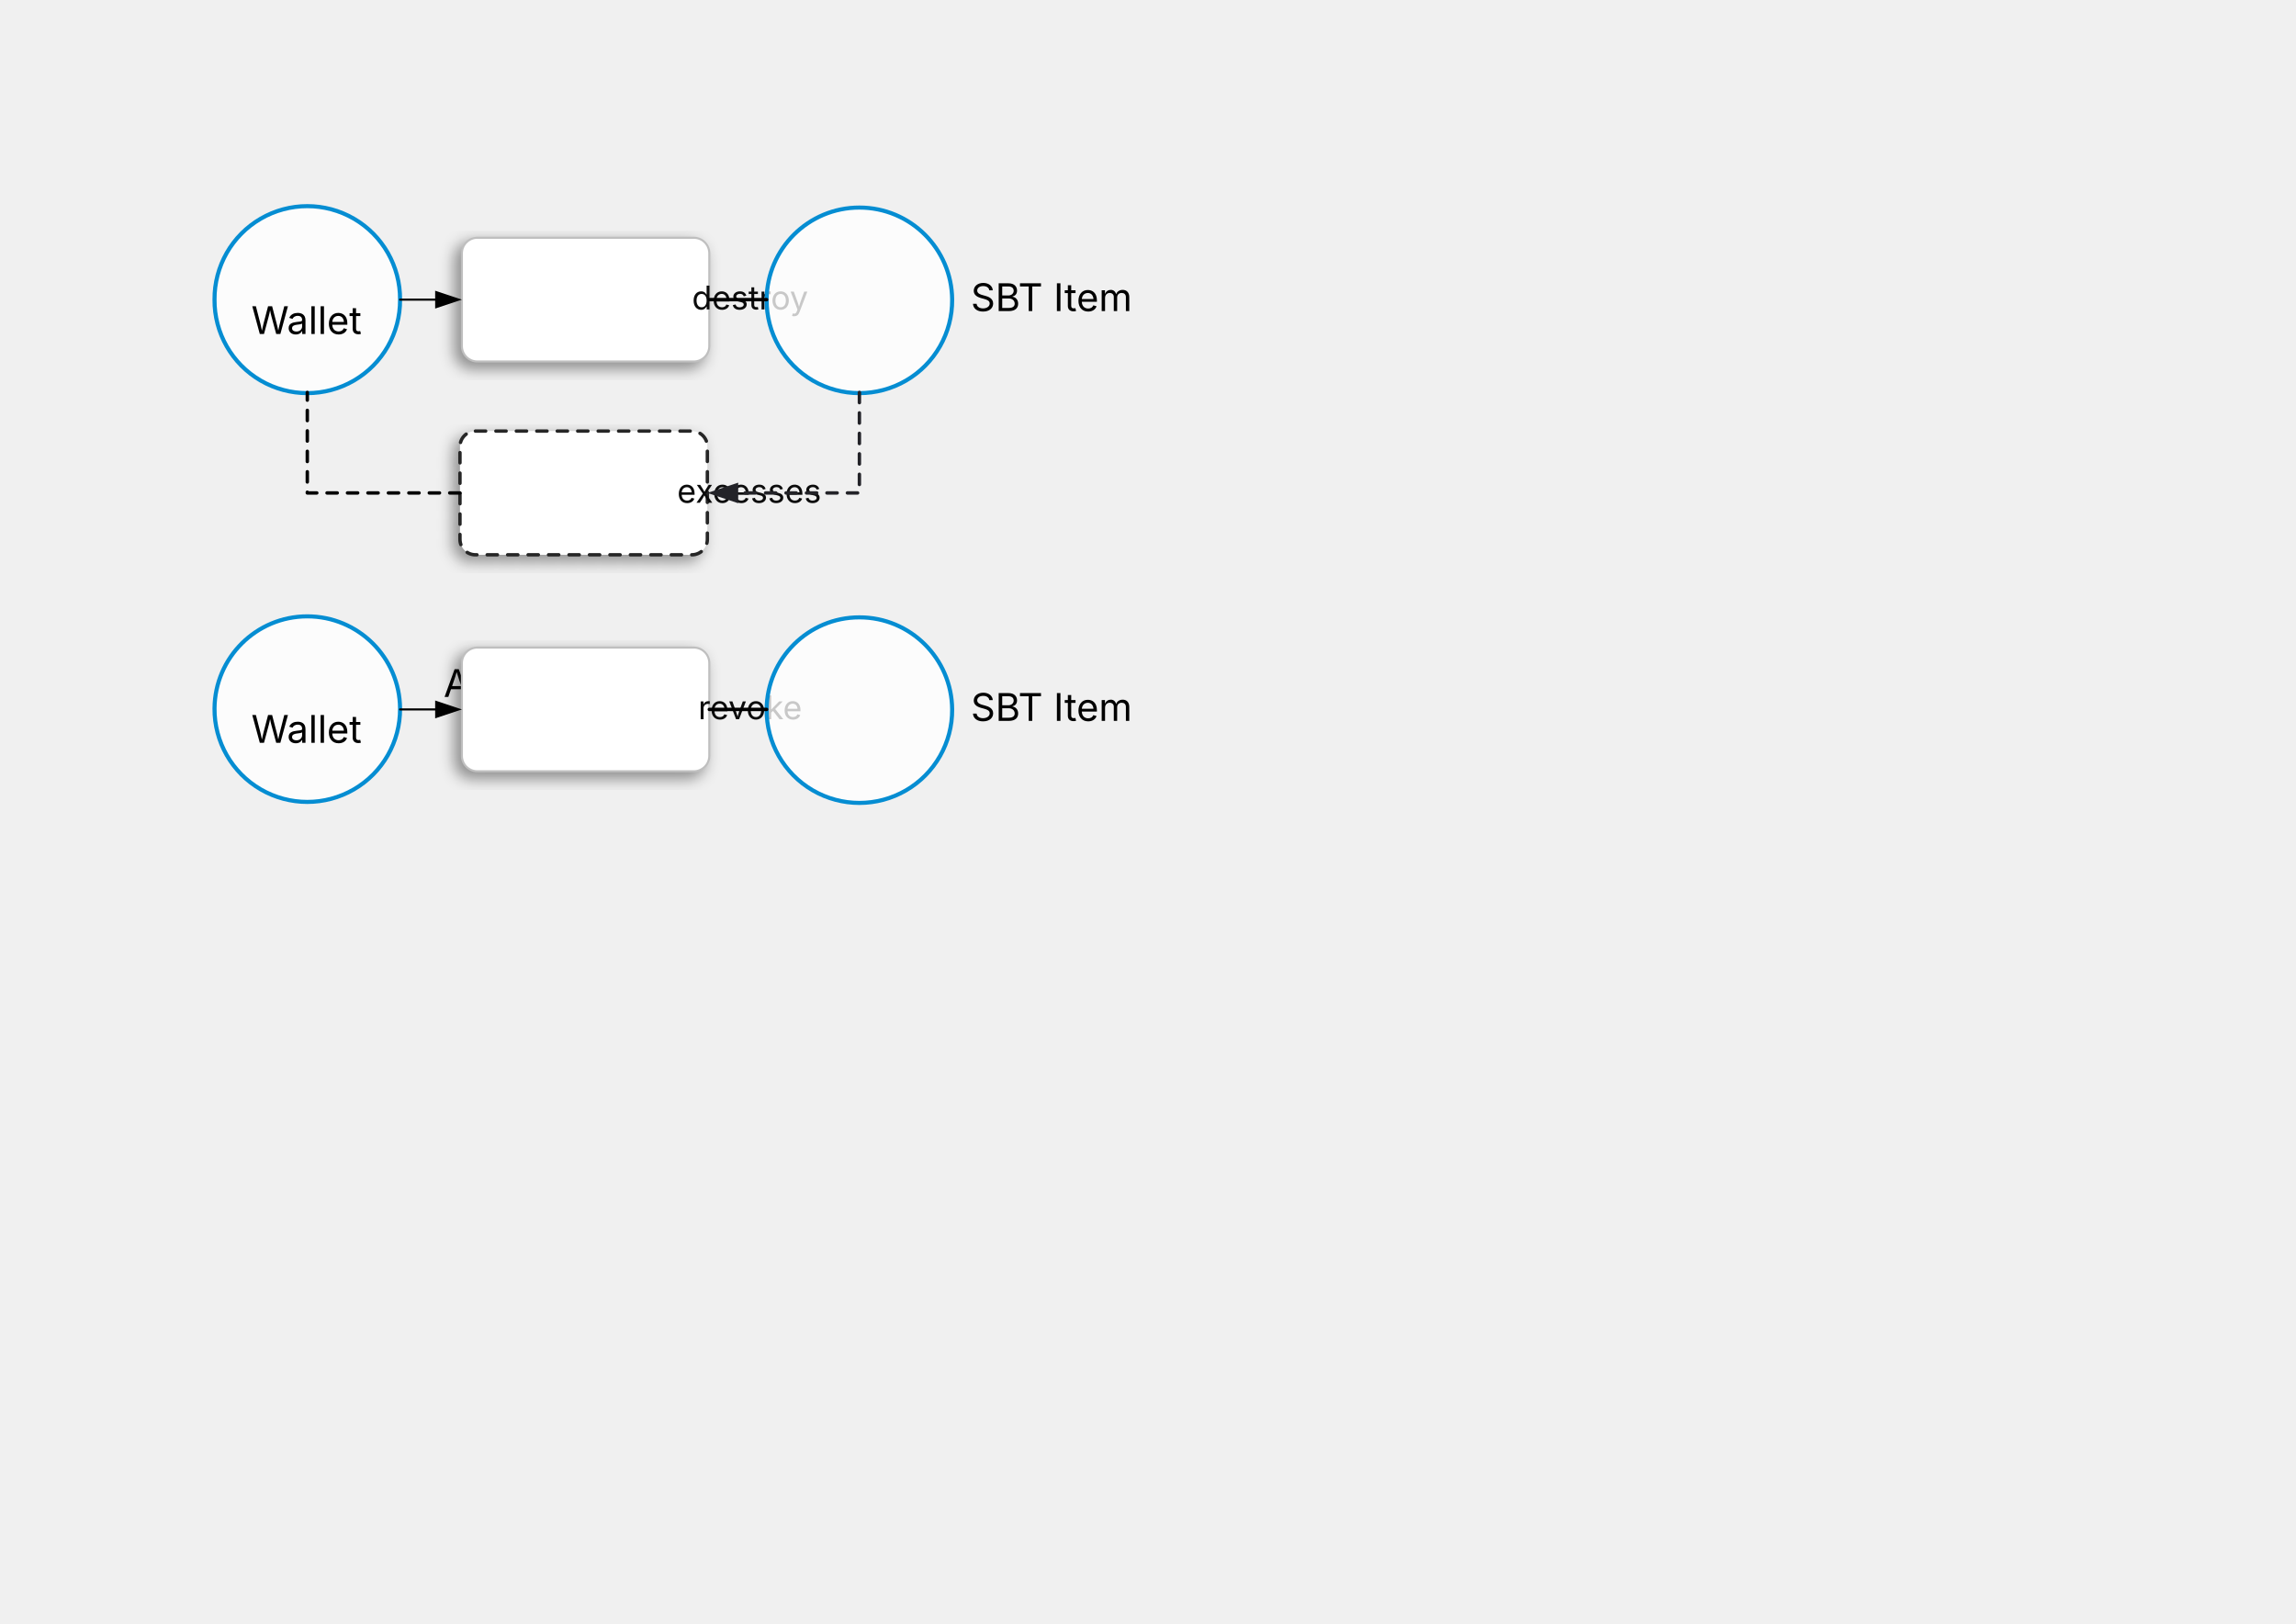
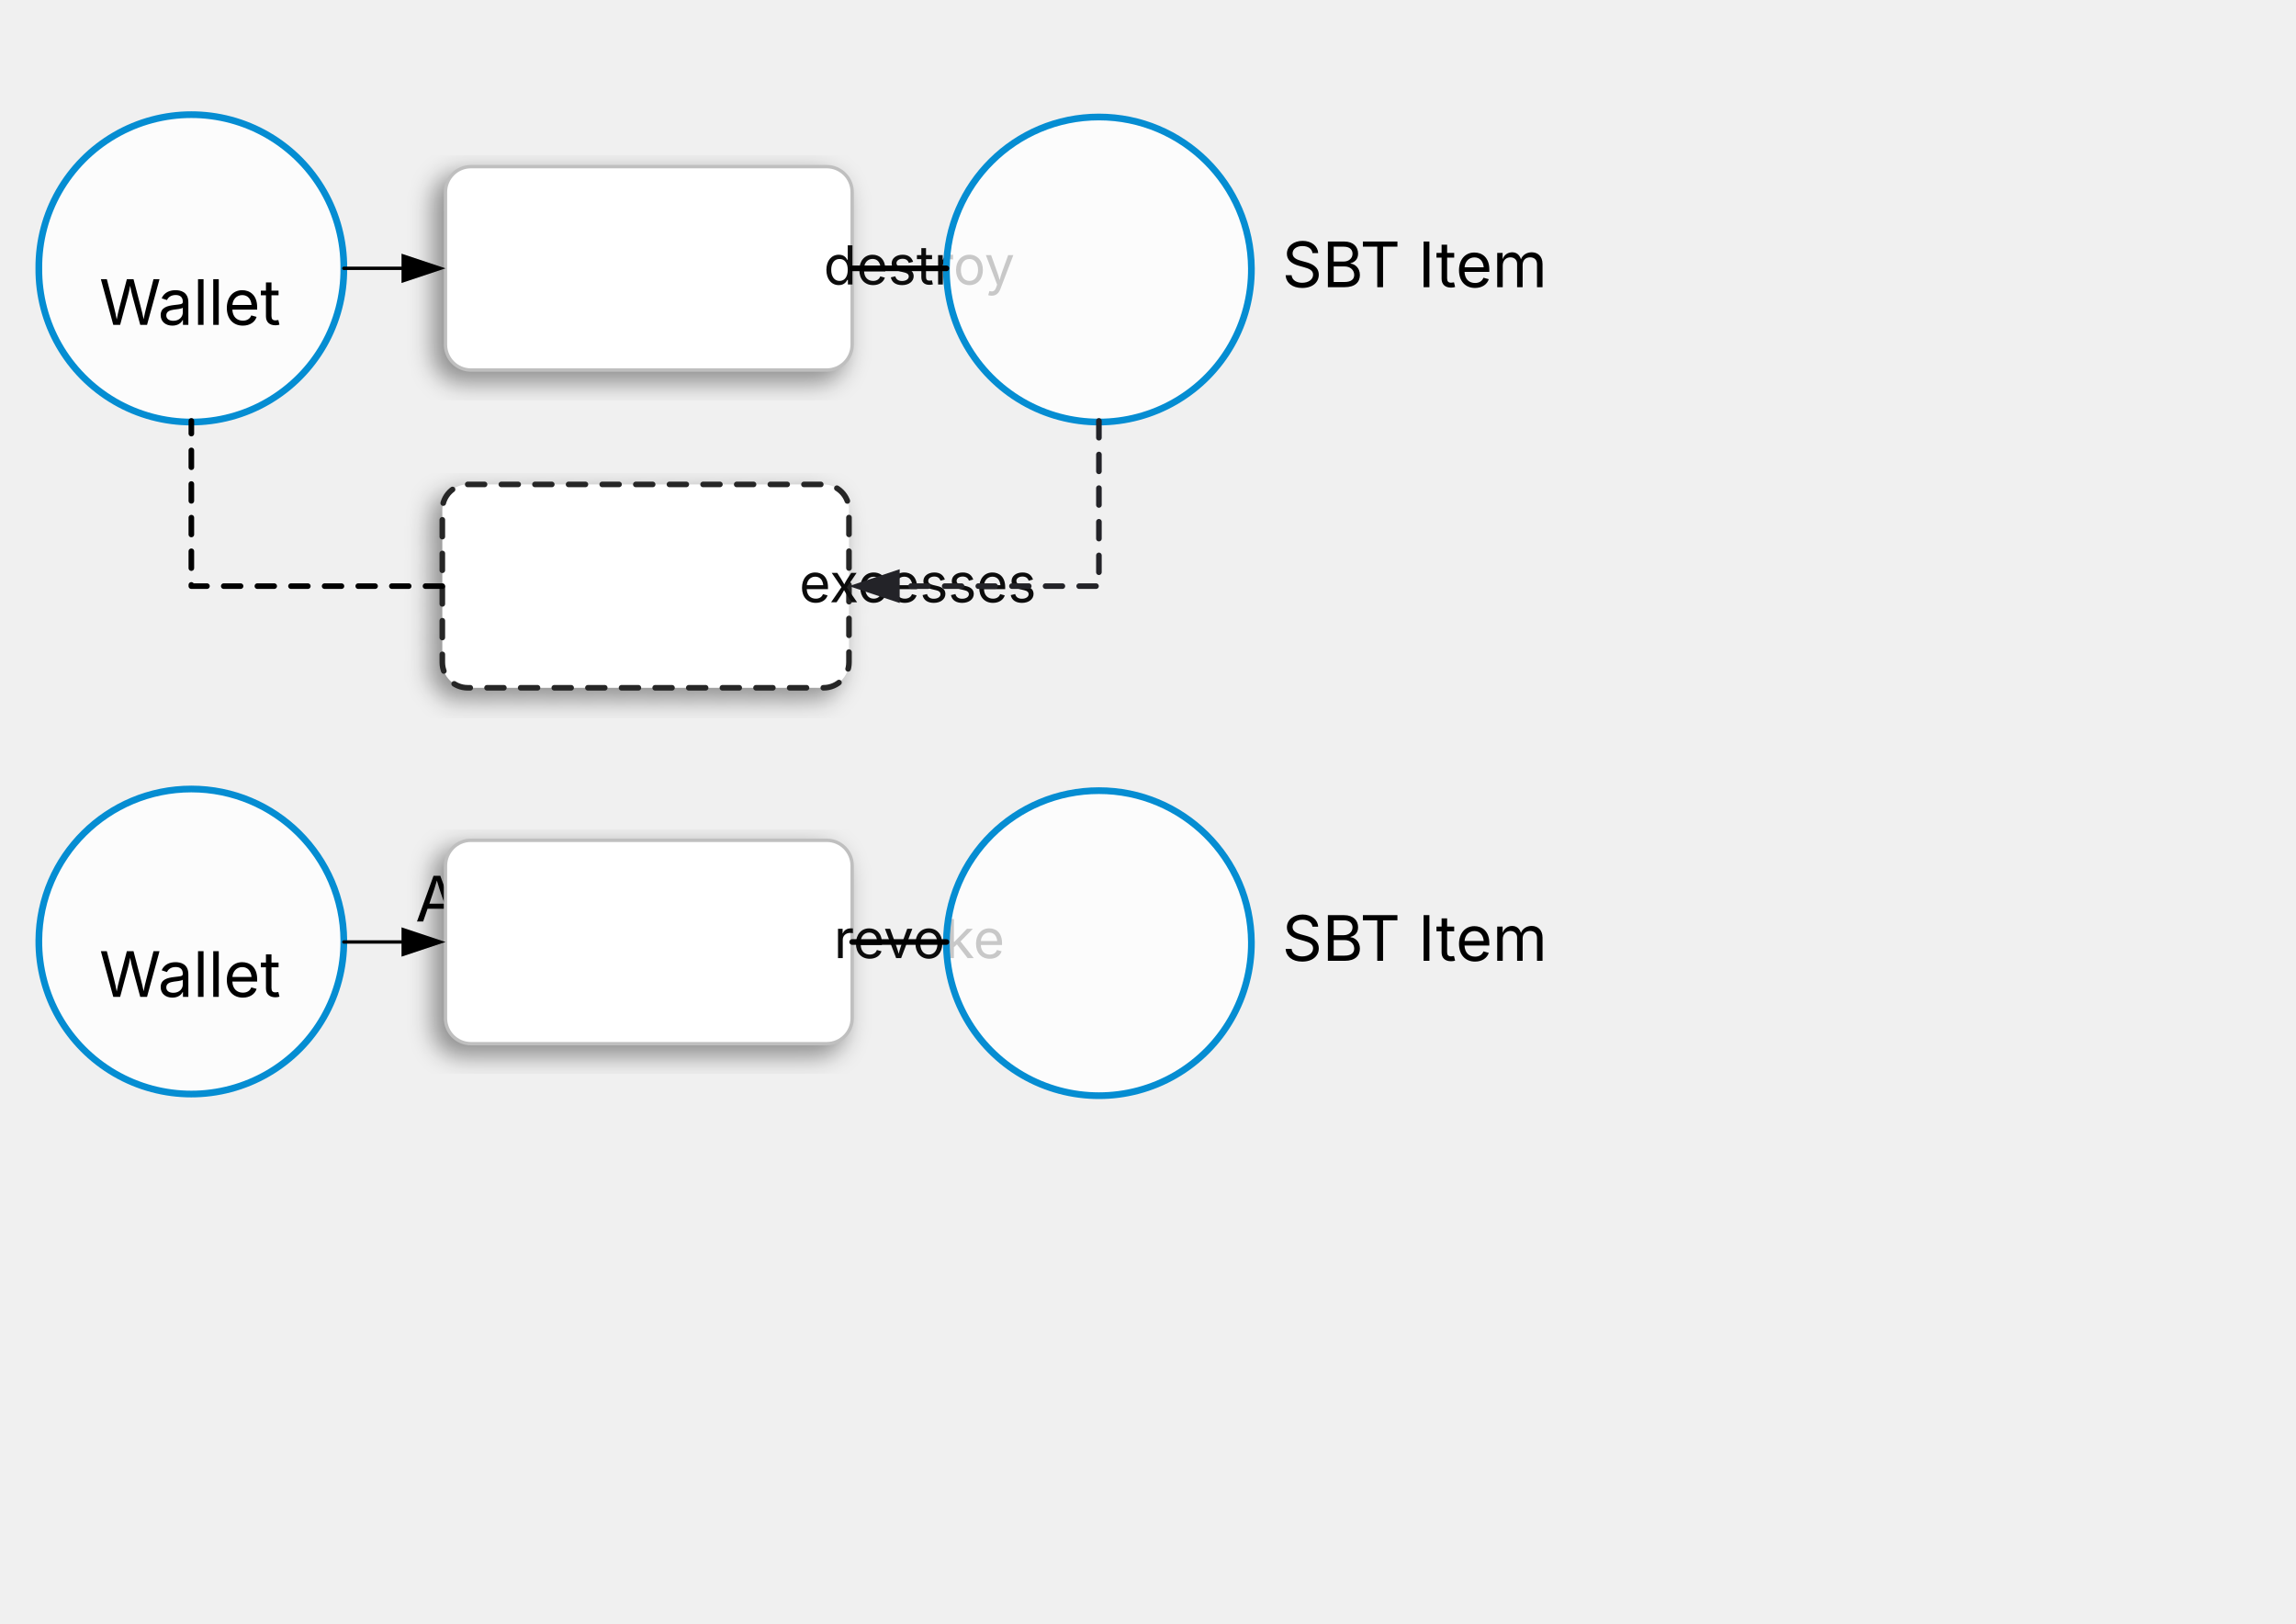
- <svg xmlns="http://www.w3.org/2000/svg" xmlns:ns1="http://schemas.microsoft.com/visio/2003/SVGExtensions/" xmlns:xlink="http://www.w3.org/1999/xlink" width="11.693in" height="8.268in" viewBox="0 0 841.89 595.276" xml:space="preserve" color-interpolation-filters="sRGB" class="st17">
+ <svg xmlns="http://www.w3.org/2000/svg" xmlns:ns1="http://schemas.microsoft.com/visio/2003/SVGExtensions/" xmlns:xlink="http://www.w3.org/1999/xlink" width="11.693in" height="8.268in" viewBox="70 50 512.139 362.119" xml:space="preserve" color-interpolation-filters="sRGB" class="st17">
  <ns1:documentProperties ns1:langID="1049" ns1:metric="true" ns1:viewMarkup="false">
    <ns1:userDefs>
      <ns1:ud ns1:nameU="msvNoAutoConnect" ns1:val="VT0(0):26" />
      <ns1:ud ns1:nameU="msvConvertTheme" />
      <ns1:ud ns1:nameU="visV14CFF" ns1:prompt="" ns1:val="VT0(1):26" />
      <ns1:ud ns1:nameU="visFlowchartType" ns1:prompt="" ns1:val="VT4(CrossFunctional)" />
    </ns1:userDefs>
  </ns1:documentProperties>
  <style type="text/css">
	
		.st1 {fill:none;stroke:none;stroke-linecap:round;stroke-linejoin:round;stroke-width:2.25}
		.st2 {fill:#ffffff;fill-opacity:0.77;stroke:#058dd2;stroke-linecap:butt;stroke-width:1.5}
		.st3 {fill:#000000;font-family:Inter;font-size:1.167em}
		.st4 {font-size:1em}
		.st5 {visibility:visible}
		.st6 {fill:#000000;fill-opacity:0.4;filter:url(#filter_2.6666667461395);stroke:#000000;stroke-linecap:round;stroke-linejoin:round;stroke-opacity:0.4}
		.st7 {fill:#ffffff;stroke:#bfbfbf;stroke-linecap:round;stroke-linejoin:round;stroke-width:0.75}
		.st8 {fill:#0c0c0c;font-family:Inter;font-size:1em}
		.st9 {fill:#000000;fill-opacity:0.4;filter:url(#filter_2.6666667461395);stroke:#000000;stroke-dasharray:3.75,3.75;stroke-linecap:round;stroke-linejoin:round;stroke-opacity:0.4}
		.st10 {fill:#ffffff;stroke:#262626;stroke-dasharray:3.75,3.75;stroke-linecap:round;stroke-linejoin:round;stroke-width:1.25}
		.st11 {stroke:#000000;stroke-linecap:round;stroke-linejoin:round;stroke-width:1.25}
		.st12 {marker-end:url(#mrkr13-42);stroke:#232328;stroke-dasharray:3.75,3.75;stroke-linecap:round;stroke-linejoin:round;stroke-width:1.25}
		.st13 {fill:#232328;fill-opacity:1;stroke:#232328;stroke-opacity:1;stroke-width:0.332}
		.st14 {marker-end:url(#mrkr13-49);stroke:#000000;stroke-linecap:round;stroke-linejoin:round;stroke-width:0.75}
		.st15 {fill:#000000;fill-opacity:1;stroke:#000000;stroke-opacity:1;stroke-width:0.229}
		.st16 {stroke:#000000;stroke-dasharray:3.75,3.75;stroke-linecap:round;stroke-linejoin:round;stroke-width:1.25}
		.st17 {fill:none;fill-rule:evenodd;font-size:12px;overflow:visible;stroke-linecap:square;stroke-miterlimit:3}
	
	</style>
  <defs id="Patterns_And_Gradients">
    <linearGradient id="grad0-34" x1="0" y1="0" x2="1" y2="0" gradientTransform="rotate(90 0.5 0.5)">
      <stop offset="0" stop-color="#f0f0f0" stop-opacity="1" />
      <stop offset="1" stop-color="#ffffff" stop-opacity="1" />
    </linearGradient>
  </defs>
  <defs id="Markers">
    <g id="lend13">
      <path d="M 3 1 L 0 0 L 3 -1 L 3 1 " style="stroke:none" />
    </g>
    <marker id="mrkr13-42" class="st13" ns1:arrowType="13" ns1:arrowSize="2" ns1:setback="9.048" refX="-9.048" orient="auto" markerUnits="strokeWidth" overflow="visible">
      <use xlink:href="#lend13" transform="scale(-3.016,-3.016) " />
    </marker>
    <marker id="mrkr13-49" class="st15" ns1:arrowType="13" ns1:arrowSize="2" ns1:setback="13.08" refX="-13.08" orient="auto" markerUnits="strokeWidth" overflow="visible">
      <use xlink:href="#lend13" transform="scale(-4.36,-4.36) " />
    </marker>
  </defs>
  <defs id="Filters">
    <filter id="filter_2.6666667461395">
      <feGaussianBlur stdDeviation="2.667" />
    </filter>
  </defs>
  <g ns1:mID="0" ns1:index="1" ns1:groupContext="foregroundPage">
    <ns1:userDefs>
      <ns1:ud ns1:nameU="msvThemeColors" ns1:val="VT0(36):26" />
      <ns1:ud ns1:nameU="msvThemeEffects" ns1:val="VT0(16):26" />
      <ns1:ud ns1:nameU="msvThemeOrder" ns1:val="VT0(0):26" />
      <ns1:ud ns1:nameU="visNavType" ns1:val="VT0(1):26" />
    </ns1:userDefs>
    <ns1:pageProperties ns1:drawingScale="0.0393701" ns1:pageScale="0.0393701" ns1:drawingUnits="24" ns1:shadowOffsetX="8.50394" ns1:shadowOffsetY="-8.50394" />
    <ns1:layer ns1:name="Соединительная линия" ns1:index="0" />
    <ns1:layer ns1:name="Блок-схема" ns1:index="1" />
    <ns1:layer ns1:name="Контейнер" ns1:index="2" />
    <g id="group21-1" transform="translate(65.9055,-288.425)" ns1:mID="21" ns1:groupContext="group" ns1:layerMember="2">
      <ns1:userDefs>
        <ns1:ud ns1:nameU="msvShapeCategories" ns1:prompt="" ns1:val="VT4(ContainerStyleDefaults)" />
        <ns1:ud ns1:nameU="msvStructureType" ns1:prompt="" ns1:val="VT4(Container)" />
        <ns1:ud ns1:nameU="msvSDContainerMargin" ns1:prompt="" ns1:val="VT0(0.11811023622047):24" />
        <ns1:ud ns1:nameU="msvSDContainerResize" ns1:prompt="" ns1:val="VT0(1):26" />
        <ns1:ud ns1:nameU="msvSDContainerLocked" ns1:prompt="" ns1:val="VT0(0):5" />
        <ns1:ud ns1:nameU="msvSDContainerNoHighlight" ns1:prompt="" ns1:val="VT0(0):5" />
        <ns1:ud ns1:nameU="msvSDContainerNoRibbon" ns1:prompt="" ns1:val="VT0(0):5" />
        <ns1:ud ns1:nameU="msvSDContainerStyle" ns1:prompt="" ns1:val="VT0(1):26" />
        <ns1:ud ns1:nameU="msvSDContainerStyleCount" ns1:prompt="" ns1:val="VT0(14):26" />
        <ns1:ud ns1:nameU="msvSDContainerRequiredCategories" ns1:prompt="" ns1:val="VT0(0):26" />
        <ns1:ud ns1:nameU="msvSDContainerExcludedCategories" ns1:prompt="" ns1:val="VT4(DoNotContain)" />
        <ns1:ud ns1:nameU="msvSDHeadingStyle" ns1:prompt="" ns1:val="VT0(1):26" />
        <ns1:ud ns1:nameU="msvSDHeadingStyleCount" ns1:prompt="" ns1:val="VT0(4):26" />
        <ns1:ud ns1:nameU="HeadingSide" ns1:prompt="" ns1:val="VT0(0):26" />
        <ns1:ud ns1:nameU="HeadingSpan" ns1:prompt="" ns1:val="VT0(0):26" />
        <ns1:ud ns1:nameU="HeadingAlign" ns1:prompt="" ns1:val="VT0(0):26" />
        <ns1:ud ns1:nameU="RTL" ns1:prompt="" ns1:val="VT0(0):5" />
        <ns1:ud ns1:nameU="FnForceContrast" ns1:prompt="" ns1:val="VT5(#ffffff)" />
        <ns1:ud ns1:nameU="BaseColor" ns1:prompt="" ns1:val="VT0(1):26" />
        <ns1:ud ns1:nameU="HColor1" ns1:prompt="" ns1:val="VT5(#ffffff)" />
        <ns1:ud ns1:nameU="HColor2" ns1:prompt="" ns1:val="VT5(#fefefe)" />
        <ns1:ud ns1:nameU="HColor3" ns1:prompt="" ns1:val="VT5(#e9e9e9)" />
        <ns1:ud ns1:nameU="HColor4" ns1:prompt="" ns1:val="VT5(#efefef)" />
        <ns1:ud ns1:nameU="BColor1" ns1:prompt="" ns1:val="VT5(#ffffff)" />
        <ns1:ud ns1:nameU="BColor2" ns1:prompt="" ns1:val="VT5(#ffffff)" />
        <ns1:ud ns1:nameU="LineColor" ns1:prompt="" ns1:val="VT5(#d5d5d5)" />
        <ns1:ud ns1:nameU="visVersion" ns1:prompt="" ns1:val="VT0(15):26" />
        <ns1:ud ns1:nameU="Embellishment" ns1:prompt="" ns1:val="VT0(2):26" />
        <ns1:ud ns1:nameU="visMasterStencil" ns1:prompt="" ns1:val="VT4(SDCONT_M.vssx)" />
        <ns1:ud ns1:nameU="BaseColor" ns1:prompt="" ns1:val="VT0(1):26" />
        <ns1:ud ns1:nameU="msvThemeColors" ns1:val="VT0(36):26" />
        <ns1:ud ns1:nameU="msvThemeEffects" ns1:val="VT0(16):26" />
        <ns1:ud ns1:nameU="visNavOrder" ns1:prompt="" ns1:val="VT0(1000):26" />
      </ns1:userDefs>
      <g id="group22-2" ns1:mID="22" ns1:groupContext="group" ns1:layerMember="2">
        <ns1:userDefs>
          <ns1:ud ns1:nameU="msvStructureType" ns1:prompt="" ns1:val="VT0(0):26" />
          <ns1:ud ns1:nameU="CStyle" ns1:prompt="" ns1:val="VT0(1):26" />
          <ns1:ud ns1:nameU="HSide" ns1:prompt="" ns1:val="VT0(0):26" />
          <ns1:ud ns1:nameU="HSpan" ns1:prompt="" ns1:val="VT0(0):26" />
          <ns1:ud ns1:nameU="HAlign" ns1:prompt="" ns1:val="VT0(0):26" />
          <ns1:ud ns1:nameU="HorzAlign" ns1:prompt="" ns1:val="VT0(0):26" />
          <ns1:ud ns1:nameU="SquareCorners" ns1:prompt="" ns1:val="VT0(0):26" />
          <ns1:ud ns1:nameU="Corner6" ns1:prompt="" ns1:val="VT0(0.19685039370079):24" />
          <ns1:ud ns1:nameU="FillForegndIn" ns1:prompt="" ns1:val="VT0(1):26" />
          <ns1:ud ns1:nameU="FillBkgndIn" ns1:prompt="" ns1:val="VT0(0):26" />
          <ns1:ud ns1:nameU="FillPatternIn" ns1:prompt="" ns1:val="VT0(1):26" />
          <ns1:ud ns1:nameU="BaseColor" ns1:prompt="" ns1:val="VT0(1):26" />
          <ns1:ud ns1:nameU="BackFillColor" ns1:prompt="" ns1:val="VT5(#96afcf)" />
          <ns1:ud ns1:nameU="BackLineColor" ns1:prompt="" ns1:val="VT5(#1f477d)" />
          <ns1:ud ns1:nameU="DarkerColor" ns1:prompt="" ns1:val="VT5(#1f477d)" />
          <ns1:ud ns1:nameU="CStyle" ns1:prompt="" ns1:val="VT0(1):26" />
          <ns1:ud ns1:nameU="HSide" ns1:prompt="" ns1:val="VT0(0):26" />
          <ns1:ud ns1:nameU="HSpan" ns1:prompt="" ns1:val="VT0(0):26" />
          <ns1:ud ns1:nameU="HAlign" ns1:prompt="" ns1:val="VT0(0):26" />
          <ns1:ud ns1:nameU="HorzAlign" ns1:prompt="" ns1:val="VT0(0):26" />
          <ns1:ud ns1:nameU="FillForegndIn" ns1:prompt="" ns1:val="VT0(1):26" />
          <ns1:ud ns1:nameU="FillBkgndIn" ns1:prompt="" ns1:val="VT0(0):26" />
          <ns1:ud ns1:nameU="FillPatternIn" ns1:prompt="" ns1:val="VT0(1):26" />
          <ns1:ud ns1:nameU="msvThemeColors" ns1:val="VT0(36):26" />
          <ns1:ud ns1:nameU="msvThemeEffects" ns1:val="VT0(16):26" />
        </ns1:userDefs>
        <g id="shape23-3" ns1:mID="23" ns1:groupContext="shape" ns1:layerMember="2" transform="translate(2.83465,2.83465)">
          <ns1:userDefs>
            <ns1:ud ns1:nameU="msvStructureType" ns1:prompt="" ns1:val="VT0(0):26" />
            <ns1:ud ns1:nameU="msvThemeColors" ns1:prompt="" ns1:val="VT0(0):26" />
            <ns1:ud ns1:nameU="msvThemeEffects" ns1:prompt="" ns1:val="VT0(0):26" />
            <ns1:ud ns1:nameU="CStyle" ns1:prompt="" ns1:val="VT0(1):26" />
            <ns1:ud ns1:nameU="HSide" ns1:prompt="" ns1:val="VT0(0):26" />
            <ns1:ud ns1:nameU="HSpan" ns1:prompt="" ns1:val="VT0(0):26" />
            <ns1:ud ns1:nameU="HAlign" ns1:prompt="" ns1:val="VT0(0):26" />
            <ns1:ud ns1:nameU="HorzAlign" ns1:prompt="" ns1:val="VT0(0):26" />
            <ns1:ud ns1:nameU="SquareCorners" ns1:prompt="" ns1:val="VT0(0):26" />
            <ns1:ud ns1:nameU="OffsetX10" ns1:prompt="" ns1:val="VT0(0.039370078740157):24" />
            <ns1:ud ns1:nameU="OffsetY10" ns1:prompt="" ns1:val="VT0(-0.039370078740157):24" />
            <ns1:ud ns1:nameU="BackFillColor" ns1:prompt="" ns1:val="VT5(#96afcf)" />
            <ns1:ud ns1:nameU="BackLineColor" ns1:prompt="" ns1:val="VT5(#1f477d)" />
            <ns1:ud ns1:nameU="DarkerColor" ns1:prompt="" ns1:val="VT5(#1f477d)" />
          </ns1:userDefs>
        </g>
        <g id="shape22-5" ns1:mID="22" ns1:groupContext="groupContent" ns1:layerMember="2">
          <path d="M0 595.28 L153.78 595.28 L307.56 595.28 L307.56 350.08 L153.78 350.08 L0 350.08 L0 595.28 Z" class="st1" />
        </g>
      </g>
    </g>
    <g id="shape11-7" ns1:mID="11" ns1:groupContext="shape" ns1:layerMember="0" transform="translate(139.606,-328.477)">
      <ns1:userDefs>
        <ns1:ud ns1:nameU="msvThemeColors" ns1:val="VT0(36):26" />
        <ns1:ud ns1:nameU="msvThemeEffects" ns1:val="VT0(16):26" />
        <ns1:ud ns1:nameU="visNavOrder" ns1:prompt="" ns1:val="VT0(6000):26" />
      </ns1:userDefs>
    </g>
    <g id="shape73-8" ns1:mID="73" ns1:groupContext="shape" ns1:layerMember="0;1" transform="translate(78.6614,-451.417)">
      <ns1:userDefs>
        <ns1:ud ns1:nameU="visVersion" ns1:prompt="" ns1:val="VT0(14):26" />
        <ns1:ud ns1:nameU="visNavOrder" ns1:val="VT0(1000):26" />
        <ns1:ud ns1:nameU="msvThemeColors" ns1:val="VT0(36):26" />
        <ns1:ud ns1:nameU="msvThemeEffects" ns1:val="VT0(16):26" />
      </ns1:userDefs>
      <ns1:textBlock ns1:margins="rect(2,2,2,2)" ns1:tabSpace="42.5197" />
      <ns1:textRect cx="34.016" cy="561.26" width="68.04" height="68.031" />
      <path d="M0 561.26 A34.016 34.016 0 1 1 68.03 561.26 A34.016 34.016 0 1 1 0 561.26 Z" class="st2" />
      <text x="18.41" y="557.06" class="st3" ns1:langID="1033">
        <ns1:paragraph ns1:horizAlign="1" />
        <ns1:tabList />User<ns1:newlineChar />
        <tspan x="13.48" dy="1.2em" class="st4">Wallet</tspan>
      </text>
    </g>
    <g id="shape2-12" ns1:mID="2" ns1:groupContext="shape" ns1:layerMember="1" transform="translate(169.37,-462.756)">
      <ns1:custProps>
        <ns1:cp ns1:nameU="Cost" ns1:lbl="Стоимость" ns1:prompt="" ns1:type="7" ns1:format="@" ns1:sortKey="" ns1:invis="false" ns1:ask="false" ns1:langID="1049" ns1:cal="0" />
        <ns1:cp ns1:nameU="ProcessNumber" ns1:lbl="Номер процесса" ns1:prompt="" ns1:type="2" ns1:format="" ns1:sortKey="" ns1:invis="false" ns1:ask="false" ns1:langID="1049" ns1:cal="0" />
        <ns1:cp ns1:nameU="Owner" ns1:lbl="Владелец" ns1:prompt="" ns1:type="0" ns1:format="" ns1:sortKey="" ns1:invis="false" ns1:ask="false" ns1:langID="1049" ns1:cal="0" />
        <ns1:cp ns1:nameU="Function" ns1:lbl="Функция" ns1:prompt="" ns1:type="0" ns1:format="" ns1:sortKey="" ns1:invis="false" ns1:ask="false" ns1:langID="1049" ns1:cal="0" ns1:val="VT4()" />
        <ns1:cp ns1:nameU="StartDate" ns1:lbl="Дата начала" ns1:prompt="" ns1:type="5" ns1:format="" ns1:sortKey="" ns1:invis="false" ns1:ask="false" ns1:langID="1049" ns1:cal="0" />
        <ns1:cp ns1:nameU="EndDate" ns1:lbl="Дата окончания" ns1:prompt="" ns1:type="5" ns1:format="" ns1:sortKey="" ns1:invis="false" ns1:ask="false" ns1:langID="1049" ns1:cal="0" />
        <ns1:cp ns1:nameU="Status" ns1:lbl="Состояние" ns1:prompt="" ns1:type="4" ns1:format=";Не начато;Выполняется;Завершено;Отложено;Ожидается ввод" ns1:sortKey="" ns1:invis="false" ns1:ask="false" ns1:langID="1049" ns1:cal="0" ns1:val="VT4()" />
      </ns1:custProps>
      <ns1:userDefs>
        <ns1:ud ns1:nameU="visVersion" ns1:prompt="" ns1:val="VT0(14):26" />
        <ns1:ud ns1:nameU="DefaultWidth" ns1:prompt="" ns1:val="VT0(0.98425196850394):24" />
        <ns1:ud ns1:nameU="DefaultHeight" ns1:prompt="" ns1:val="VT0(0.59055118110236):24" />
        <ns1:ud ns1:nameU="ResizeTxtHeight" ns1:prompt="" ns1:val="VT0(0.59055118110236):24" />
        <ns1:ud ns1:nameU="msvThemeColors" ns1:val="VT0(36):26" />
        <ns1:ud ns1:nameU="msvThemeEffects" ns1:val="VT0(16):26" />
        <ns1:ud ns1:nameU="visNavOrder" ns1:prompt="" ns1:val="VT0(2000):26" />
      </ns1:userDefs>
      <ns1:textBlock ns1:margins="rect(2,2,2,2)" ns1:tabSpace="42.5197" />
      <ns1:textRect cx="45.354" cy="572.598" width="90.71" height="45.354" />
      <g id="shadow2-13" ns1:groupContext="shadow" ns1:shadowOffsetX="-2.12132" ns1:shadowOffsetY="-2.12132" ns1:shadowType="1" transform="matrix(1,0,0,1,-2.12132,2.12132)" class="st5">
        <rect x="0" y="549.921" width="90.709" height="45.354" rx="5.669" ry="5.669" class="st6" />
      </g>
      <rect x="0" y="549.921" width="90.709" height="45.354" rx="5.669" ry="5.669" class="st7" />
      <text x="23.6" y="576.2" class="st8" ns1:langID="1033">
        <ns1:paragraph ns1:horizAlign="1" />
        <ns1:tabList />destroy</text>
    </g>
    <g id="shape3-18" ns1:mID="3" ns1:groupContext="shape" ns1:layerMember="0;1" transform="translate(281.104,-451.417)">
      <ns1:userDefs>
        <ns1:ud ns1:nameU="visVersion" ns1:prompt="" ns1:val="VT0(14):26" />
        <ns1:ud ns1:nameU="msvThemeColors" ns1:val="VT0(36):26" />
        <ns1:ud ns1:nameU="msvThemeEffects" ns1:val="VT0(16):26" />
        <ns1:ud ns1:nameU="visNavOrder" ns1:prompt="" ns1:val="VT0(3000):26" />
      </ns1:userDefs>
      <ns1:textBlock ns1:margins="rect(2,2,2,2)" ns1:tabSpace="42.5197" />
      <ns1:textRect cx="34.016" cy="561.26" width="68.04" height="68.031" />
      <path d="M0 561.26 A34.016 34.016 0 0 1 68.03 561.26 A34.016 34.016 0 1 1 0 561.26 Z" class="st2" />
      <text x="3.98" y="565.46" class="st3" ns1:langID="1033">
        <ns1:paragraph ns1:horizAlign="1" />
        <ns1:tabList />SBT Item</text>
    </g>
    <g id="shape4-21" ns1:mID="4" ns1:groupContext="shape" ns1:layerMember="1" transform="translate(168.661,-391.89)">
      <ns1:custProps>
        <ns1:cp ns1:nameU="Cost" ns1:lbl="Стоимость" ns1:prompt="" ns1:type="7" ns1:format="@" ns1:sortKey="" ns1:invis="false" ns1:ask="false" ns1:langID="1049" ns1:cal="0" />
        <ns1:cp ns1:nameU="ProcessNumber" ns1:lbl="Номер процесса" ns1:prompt="" ns1:type="2" ns1:format="" ns1:sortKey="" ns1:invis="false" ns1:ask="false" ns1:langID="1049" ns1:cal="0" />
        <ns1:cp ns1:nameU="Owner" ns1:lbl="Владелец" ns1:prompt="" ns1:type="0" ns1:format="" ns1:sortKey="" ns1:invis="false" ns1:ask="false" ns1:langID="1049" ns1:cal="0" />
        <ns1:cp ns1:nameU="Function" ns1:lbl="Функция" ns1:prompt="" ns1:type="0" ns1:format="" ns1:sortKey="" ns1:invis="false" ns1:ask="false" ns1:langID="1049" ns1:cal="0" ns1:val="VT4()" />
        <ns1:cp ns1:nameU="StartDate" ns1:lbl="Дата начала" ns1:prompt="" ns1:type="5" ns1:format="" ns1:sortKey="" ns1:invis="false" ns1:ask="false" ns1:langID="1049" ns1:cal="0" />
        <ns1:cp ns1:nameU="EndDate" ns1:lbl="Дата окончания" ns1:prompt="" ns1:type="5" ns1:format="" ns1:sortKey="" ns1:invis="false" ns1:ask="false" ns1:langID="1049" ns1:cal="0" />
        <ns1:cp ns1:nameU="Status" ns1:lbl="Состояние" ns1:prompt="" ns1:type="4" ns1:format=";Не начато;Выполняется;Завершено;Отложено;Ожидается ввод" ns1:sortKey="" ns1:invis="false" ns1:ask="false" ns1:langID="1049" ns1:cal="0" ns1:val="VT4()" />
      </ns1:custProps>
      <ns1:userDefs>
        <ns1:ud ns1:nameU="visVersion" ns1:prompt="" ns1:val="VT0(14):26" />
        <ns1:ud ns1:nameU="DefaultWidth" ns1:prompt="" ns1:val="VT0(0.98425196850394):24" />
        <ns1:ud ns1:nameU="DefaultHeight" ns1:prompt="" ns1:val="VT0(0.59055118110236):24" />
        <ns1:ud ns1:nameU="ResizeTxtHeight" ns1:prompt="" ns1:val="VT0(0.59055118110236):24" />
        <ns1:ud ns1:nameU="msvThemeColors" ns1:val="VT0(36):26" />
        <ns1:ud ns1:nameU="msvThemeEffects" ns1:val="VT0(16):26" />
        <ns1:ud ns1:nameU="visNavOrder" ns1:prompt="" ns1:val="VT0(4000):26" />
      </ns1:userDefs>
      <ns1:textBlock ns1:margins="rect(2,2,2,2)" ns1:tabSpace="42.5197" />
      <ns1:textRect cx="45.354" cy="572.598" width="90.71" height="45.354" />
      <g id="shadow4-22" ns1:groupContext="shadow" ns1:shadowOffsetX="-2.12132" ns1:shadowOffsetY="-2.12132" ns1:shadowType="1" transform="matrix(1,0,0,1,-2.12132,2.12132)" class="st5">
        <rect x="0" y="549.921" width="90.709" height="45.354" rx="5.669" ry="5.669" class="st9" />
      </g>
      <rect x="0" y="549.921" width="90.709" height="45.354" rx="5.669" ry="5.669" class="st10" />
      <text x="18.87" y="576.2" class="st8" ns1:langID="1033">
        <ns1:paragraph ns1:horizAlign="1" />
        <ns1:tabList />excesses</text>
    </g>
    <g id="shape88-27" ns1:mID="88" ns1:groupContext="shape" ns1:layerMember="0;1" transform="translate(78.6614,-301.548)">
      <ns1:userDefs>
        <ns1:ud ns1:nameU="visVersion" ns1:prompt="" ns1:val="VT0(15):26" />
        <ns1:ud ns1:nameU="visNavOrder" ns1:val="VT0(5000):26" />
        <ns1:ud ns1:nameU="msvThemeColors" ns1:val="VT0(36):26" />
        <ns1:ud ns1:nameU="msvThemeEffects" ns1:val="VT0(16):26" />
      </ns1:userDefs>
      <ns1:textBlock ns1:margins="rect(2,2,2,2)" ns1:tabSpace="42.5197" />
      <ns1:textRect cx="34.016" cy="561.26" width="68.04" height="68.031" />
      <path d="M0 561.26 A34.016 34.016 0 0 1 68.03 561.26 A34.016 34.016 0 1 1 0 561.26 Z" class="st2" />
      <text x="13.1" y="557.06" class="st3" ns1:langID="1033">
        <ns1:paragraph ns1:horizAlign="1" />
        <ns1:tabList />Admin<ns1:newlineChar />
        <tspan x="13.48" dy="1.2em" class="st4">Wallet</tspan>
      </text>
    </g>
    <g id="shape55-31" ns1:mID="55" ns1:groupContext="shape" ns1:layerMember="0" transform="translate(260.079,-478.346)">
      <ns1:userDefs>
        <ns1:ud ns1:nameU="visNavOrder" ns1:val="VT0(2000):26" />
        <ns1:ud ns1:nameU="msvThemeColors" ns1:val="VT0(36):26" />
        <ns1:ud ns1:nameU="msvThemeEffects" ns1:val="VT0(16):26" />
      </ns1:userDefs>
      <path d="M0 588.19 L21.03 588.19" class="st11" />
    </g>
    <g id="shape56-36" ns1:mID="56" ns1:groupContext="shape" ns1:layerMember="0" transform="translate(315.12,-451.417)">
      <ns1:userDefs>
        <ns1:ud ns1:nameU="visNavOrder" ns1:val="VT0(3000):26" />
        <ns1:ud ns1:nameU="msvThemeColors" ns1:val="VT0(36):26" />
        <ns1:ud ns1:nameU="msvThemeEffects" ns1:val="VT0(16):26" />
      </ns1:userDefs>
      <path d="M0 595.28 L0 632.13 L-44.44 632.13" class="st12" />
    </g>
    <g id="shape82-43" ns1:mID="82" ns1:groupContext="shape" ns1:layerMember="0" transform="translate(146.693,-492.52)">
      <ns1:userDefs>
        <ns1:ud ns1:nameU="visNavOrder" ns1:val="VT0(9000):26" />
        <ns1:ud ns1:nameU="msvThemeColors" ns1:val="VT0(36):26" />
        <ns1:ud ns1:nameU="msvThemeEffects" ns1:val="VT0(16):26" />
      </ns1:userDefs>
      <path d="M0 602.36 L12.87 602.36" class="st14" />
    </g>
    <g id="shape83-50" ns1:mID="83" ns1:groupContext="shape" ns1:layerMember="0" transform="translate(168.661,-414.567)">
      <ns1:userDefs>
        <ns1:ud ns1:nameU="visNavOrder" ns1:val="VT0(10000):26" />
        <ns1:ud ns1:nameU="msvThemeColors" ns1:val="VT0(36):26" />
        <ns1:ud ns1:nameU="msvThemeEffects" ns1:val="VT0(16):26" />
      </ns1:userDefs>
      <path d="M0 595.28 L-55.98 595.28 L-55.98 558.43" class="st16" />
    </g>
    <g id="shape84-54" ns1:mID="84" ns1:groupContext="shape" ns1:layerMember="1" transform="translate(169.37,-312.52)">
      <ns1:custProps>
        <ns1:cp ns1:nameU="Cost" ns1:lbl="Стоимость" ns1:prompt="" ns1:type="7" ns1:format="@" ns1:sortKey="" ns1:invis="false" ns1:ask="false" ns1:langID="1049" ns1:cal="0" />
        <ns1:cp ns1:nameU="ProcessNumber" ns1:lbl="Номер процесса" ns1:prompt="" ns1:type="2" ns1:format="" ns1:sortKey="" ns1:invis="false" ns1:ask="false" ns1:langID="1049" ns1:cal="0" />
        <ns1:cp ns1:nameU="Owner" ns1:lbl="Владелец" ns1:prompt="" ns1:type="0" ns1:format="" ns1:sortKey="" ns1:invis="false" ns1:ask="false" ns1:langID="1049" ns1:cal="0" />
        <ns1:cp ns1:nameU="Function" ns1:lbl="Функция" ns1:prompt="" ns1:type="0" ns1:format="" ns1:sortKey="" ns1:invis="false" ns1:ask="false" ns1:langID="1049" ns1:cal="0" ns1:val="VT4()" />
        <ns1:cp ns1:nameU="StartDate" ns1:lbl="Дата начала" ns1:prompt="" ns1:type="5" ns1:format="" ns1:sortKey="" ns1:invis="false" ns1:ask="false" ns1:langID="1049" ns1:cal="0" />
        <ns1:cp ns1:nameU="EndDate" ns1:lbl="Дата окончания" ns1:prompt="" ns1:type="5" ns1:format="" ns1:sortKey="" ns1:invis="false" ns1:ask="false" ns1:langID="1049" ns1:cal="0" />
        <ns1:cp ns1:nameU="Status" ns1:lbl="Состояние" ns1:prompt="" ns1:type="4" ns1:format=";Не начато;Выполняется;Завершено;Отложено;Ожидается ввод" ns1:sortKey="" ns1:invis="false" ns1:ask="false" ns1:langID="1049" ns1:cal="0" ns1:val="VT4()" />
      </ns1:custProps>
      <ns1:userDefs>
        <ns1:ud ns1:nameU="visVersion" ns1:prompt="" ns1:val="VT0(14):26" />
        <ns1:ud ns1:nameU="DefaultWidth" ns1:prompt="" ns1:val="VT0(0.98425196850394):24" />
        <ns1:ud ns1:nameU="DefaultHeight" ns1:prompt="" ns1:val="VT0(0.59055118110236):24" />
        <ns1:ud ns1:nameU="ResizeTxtHeight" ns1:prompt="" ns1:val="VT0(0.59055118110236):24" />
        <ns1:ud ns1:nameU="msvThemeColors" ns1:val="VT0(36):26" />
        <ns1:ud ns1:nameU="msvThemeEffects" ns1:val="VT0(16):26" />
        <ns1:ud ns1:nameU="visNavOrder" ns1:prompt="" ns1:val="VT0(11000):26" />
      </ns1:userDefs>
      <ns1:textBlock ns1:margins="rect(2,2,2,2)" ns1:tabSpace="42.5197" />
      <ns1:textRect cx="45.354" cy="572.598" width="90.71" height="45.354" />
      <g id="shadow84-55" ns1:groupContext="shadow" ns1:shadowOffsetX="-2.12132" ns1:shadowOffsetY="-2.12132" ns1:shadowType="1" transform="matrix(1,0,0,1,-2.12132,2.12132)" class="st5">
        <rect x="0" y="549.921" width="90.709" height="45.354" rx="5.669" ry="5.669" class="st6" />
      </g>
      <rect x="0" y="549.921" width="90.709" height="45.354" rx="5.669" ry="5.669" class="st7" />
      <text x="25.88" y="576.2" class="st8" ns1:langID="1033">
        <ns1:paragraph ns1:horizAlign="1" />
        <ns1:tabList />revoke</text>
    </g>
    <g id="shape85-60" ns1:mID="85" ns1:groupContext="shape" ns1:layerMember="0;1" transform="translate(281.104,-301.181)">
      <ns1:userDefs>
        <ns1:ud ns1:nameU="visVersion" ns1:prompt="" ns1:val="VT0(14):26" />
        <ns1:ud ns1:nameU="msvThemeColors" ns1:val="VT0(36):26" />
        <ns1:ud ns1:nameU="msvThemeEffects" ns1:val="VT0(16):26" />
        <ns1:ud ns1:nameU="visNavOrder" ns1:prompt="" ns1:val="VT0(13000):26" />
      </ns1:userDefs>
      <ns1:textBlock ns1:margins="rect(2,2,2,2)" ns1:tabSpace="42.5197" />
      <ns1:textRect cx="34.016" cy="561.26" width="68.04" height="68.031" />
      <path d="M0 561.26 A34.016 34.016 0 0 1 68.03 561.26 A34.016 34.016 0 1 1 0 561.26 Z" class="st2" />
      <text x="3.98" y="565.46" class="st3" ns1:langID="1033">
        <ns1:paragraph ns1:horizAlign="1" />
        <ns1:tabList />SBT Item</text>
    </g>
    <g id="shape86-63" ns1:mID="86" ns1:groupContext="shape" ns1:layerMember="0" transform="translate(260.079,-328.11)">
      <ns1:userDefs>
        <ns1:ud ns1:nameU="visNavOrder" ns1:val="VT0(12000):26" />
        <ns1:ud ns1:nameU="msvThemeColors" ns1:val="VT0(36):26" />
        <ns1:ud ns1:nameU="msvThemeEffects" ns1:val="VT0(16):26" />
      </ns1:userDefs>
      <path d="M0 588.19 L21.03 588.19" class="st11" />
    </g>
    <g id="shape87-67" ns1:mID="87" ns1:groupContext="shape" ns1:layerMember="0" transform="translate(146.693,-342.283)">
      <ns1:userDefs>
        <ns1:ud ns1:nameU="visNavOrder" ns1:val="VT0(14000):26" />
        <ns1:ud ns1:nameU="msvThemeColors" ns1:val="VT0(36):26" />
        <ns1:ud ns1:nameU="msvThemeEffects" ns1:val="VT0(16):26" />
      </ns1:userDefs>
      <path d="M0 602.36 L12.87 602.36" class="st14" />
    </g>
  </g>
</svg>
